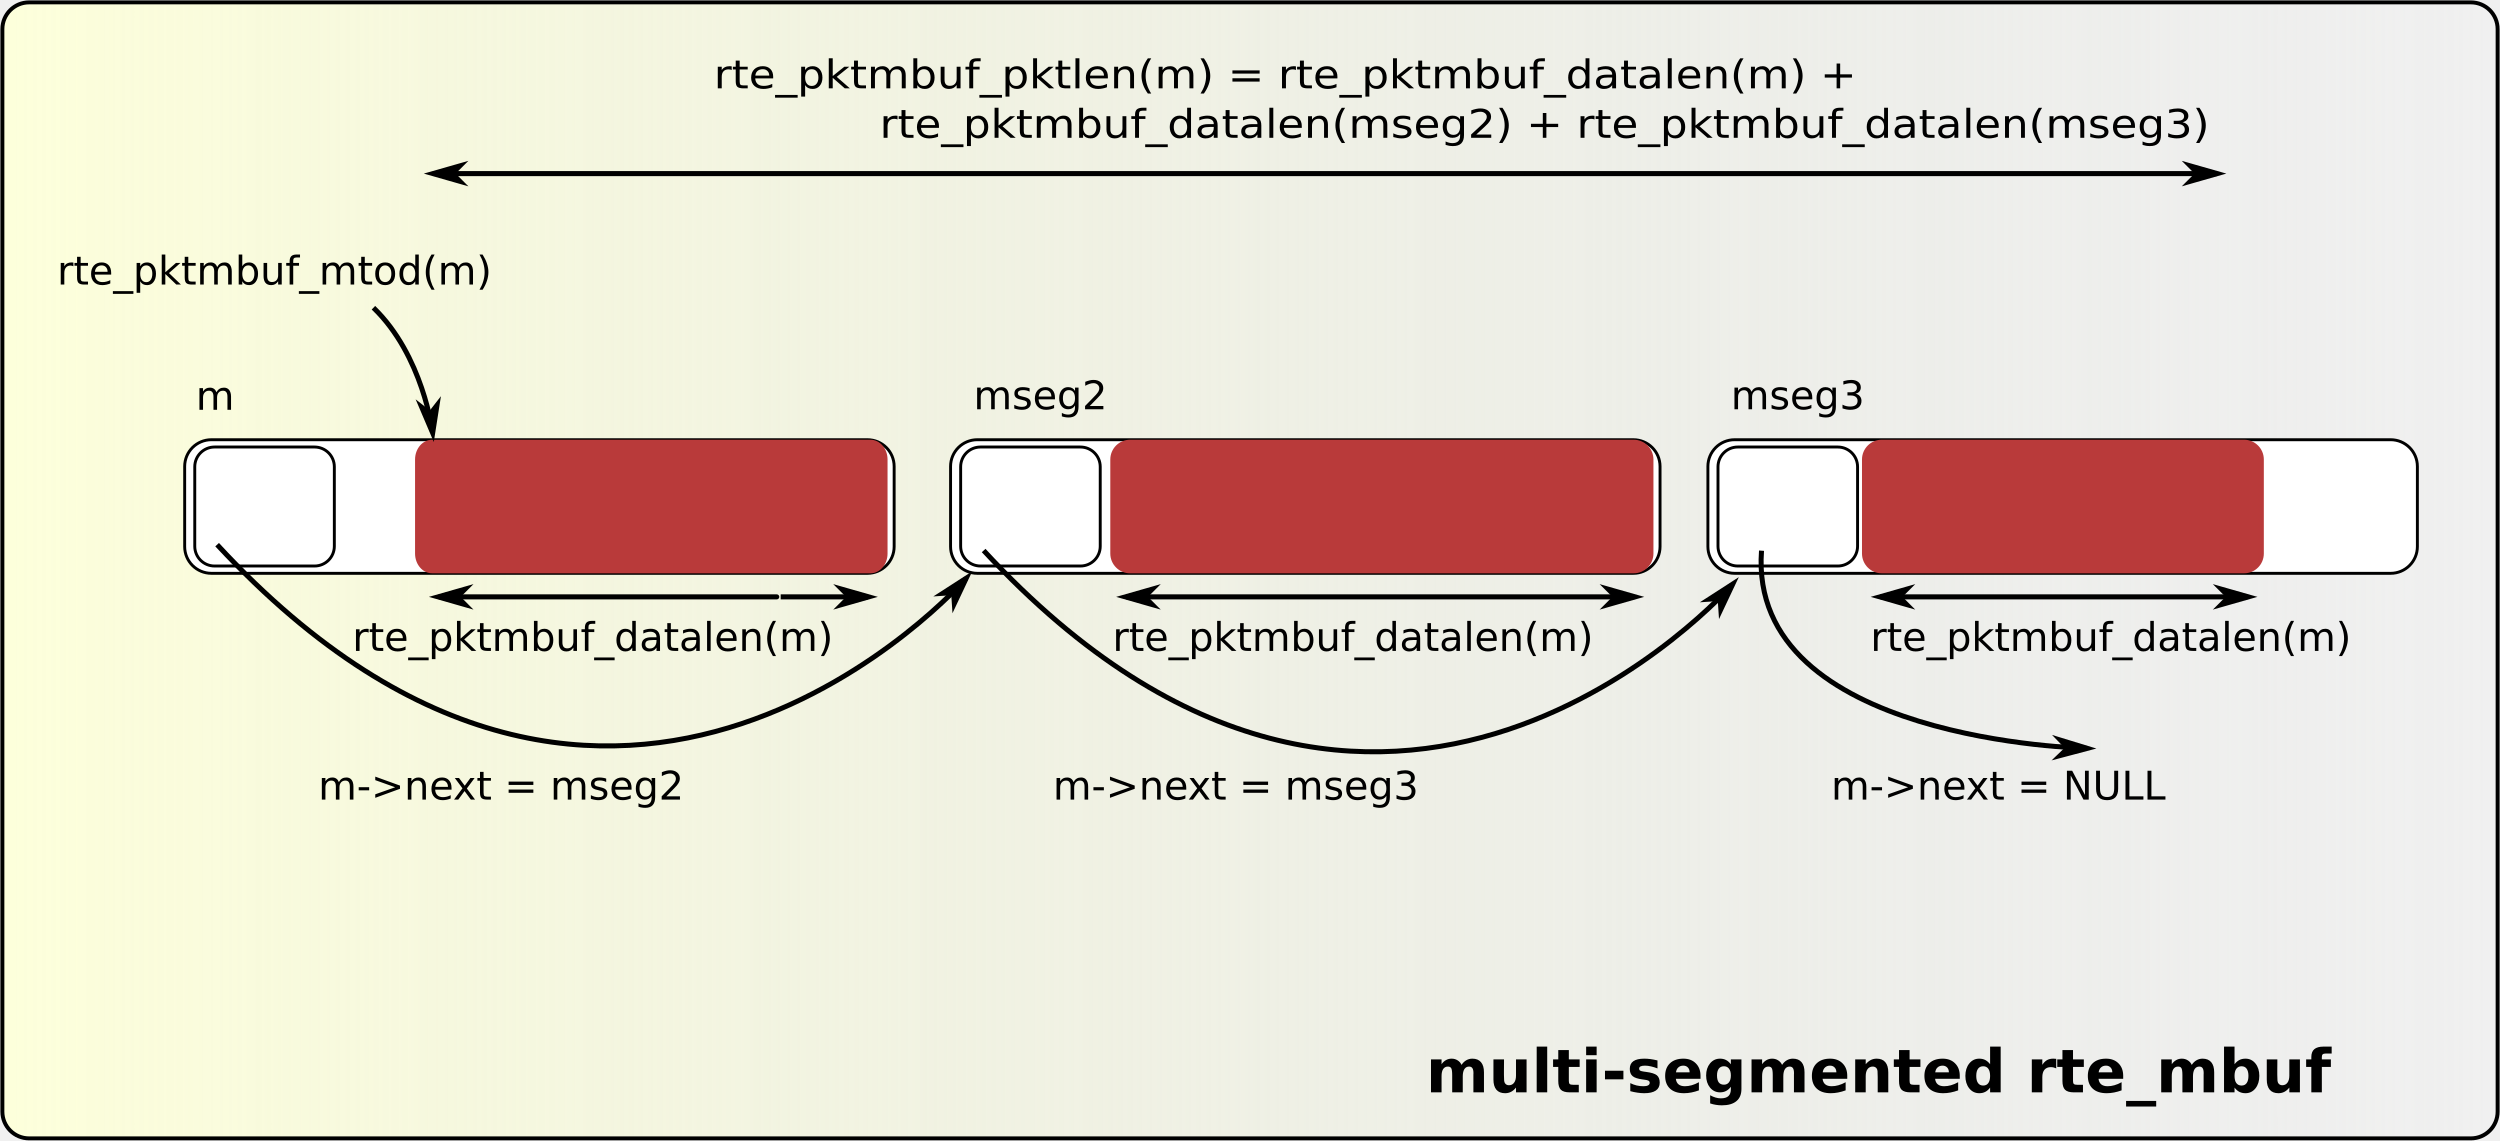
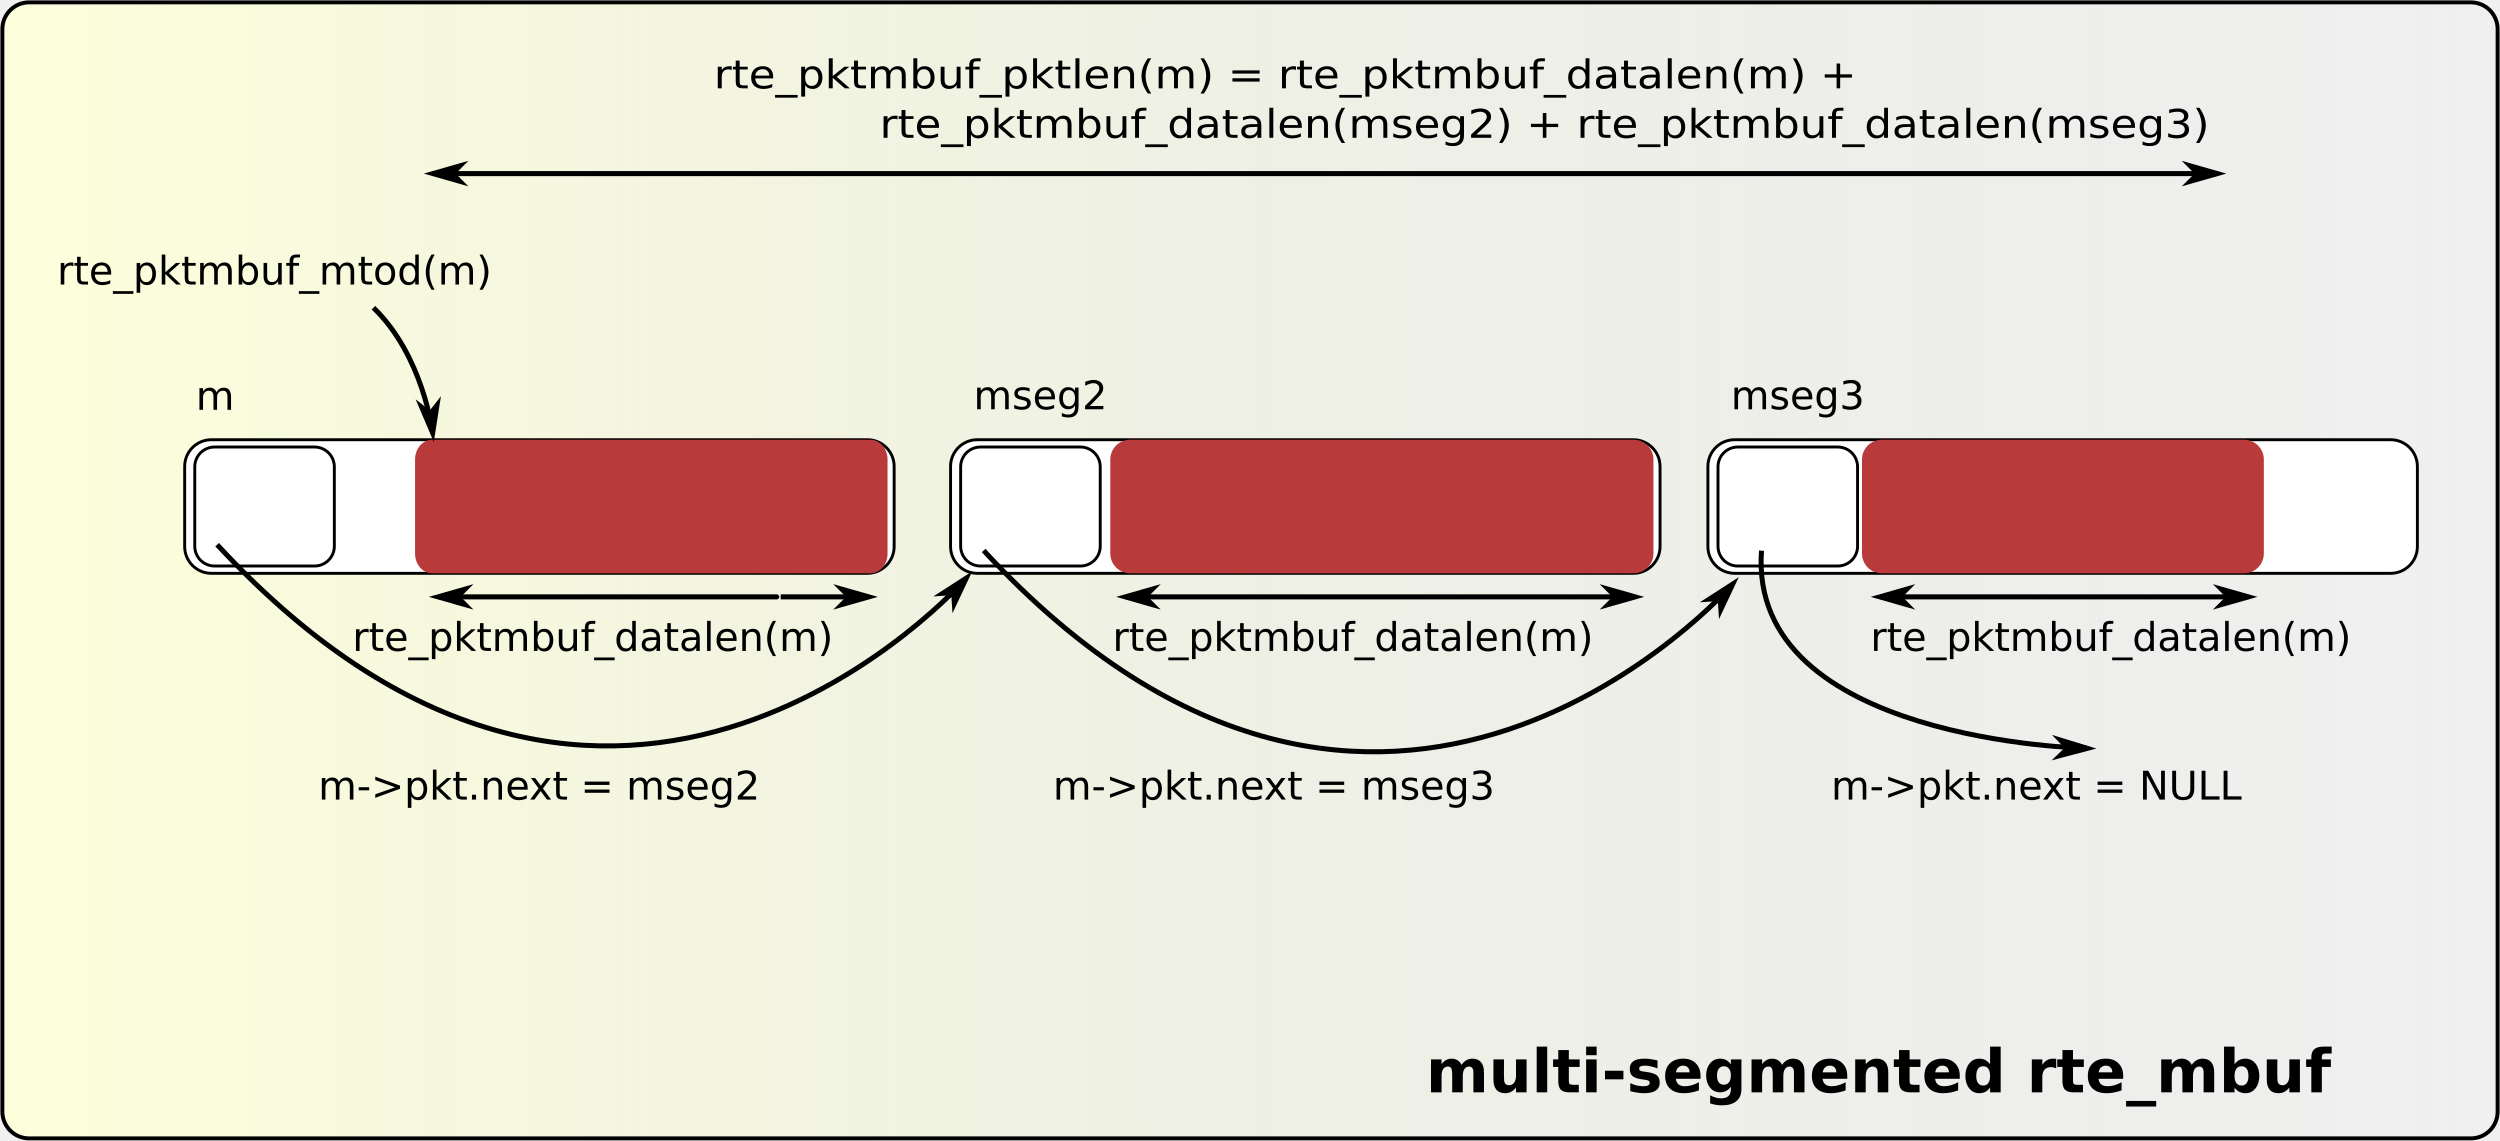
<svg xmlns="http://www.w3.org/2000/svg" xmlns:xlink="http://www.w3.org/1999/xlink" width="631.914" height="288.343" id="svg3868" version="1.1">
  <defs id="defs3870">
    <marker orient="auto" refY="0" refX="0" id="Arrow1Lend" style="overflow:visible">
      <path id="path3211" d="M 0,0 5,-5 -12.5,0 5,5 0,0 z" style="fill-rule:evenodd;stroke:#000000;stroke-width:1pt;marker-start:none" transform="matrix(-0.8,0,0,-0.8,-10,0)" />
    </marker>
    <marker orient="auto" refY="0" refX="0" id="marker3892" style="overflow:visible">
      <path id="path3894" d="M 0,0 5,-5 -12.5,0 5,5 0,0 z" style="fill-rule:evenodd;stroke:#000000;stroke-width:1pt;marker-start:none" transform="matrix(-0.8,0,0,-0.8,-10,0)" />
    </marker>
    <marker orient="auto" refY="0" refX="0" id="marker3896" style="overflow:visible">
      <path id="path3898" d="M 0,0 5,-5 -12.5,0 5,5 0,0 z" style="fill-rule:evenodd;stroke:#000000;stroke-width:1pt;marker-start:none" transform="matrix(-0.8,0,0,-0.8,-10,0)" />
    </marker>
    <marker orient="auto" refY="0" refX="0" id="Arrow1Lstart" style="overflow:visible">
      <path id="path3208" d="M 0,0 5,-5 -12.5,0 5,5 0,0 z" style="fill-rule:evenodd;stroke:#000000;stroke-width:1pt;marker-start:none" transform="matrix(0.8,0,0,0.8,10,0)" />
    </marker>
    <marker orient="auto" refY="0" refX="0" id="marker3902" style="overflow:visible">
      <path id="path3904" d="M 0,0 5,-5 -12.5,0 5,5 0,0 z" style="fill-rule:evenodd;stroke:#000000;stroke-width:1pt;marker-start:none" transform="matrix(-0.8,0,0,-0.8,-10,0)" />
    </marker>
    <marker orient="auto" refY="0" refX="0" id="marker3906" style="overflow:visible">
      <path id="path3908" d="M 0,0 5,-5 -12.5,0 5,5 0,0 z" style="fill-rule:evenodd;stroke:#000000;stroke-width:1pt;marker-start:none" transform="matrix(0.8,0,0,0.8,10,0)" />
    </marker>
    <marker orient="auto" refY="0" refX="0" id="marker3910" style="overflow:visible">
      <path id="path3912" d="M 0,0 5,-5 -12.5,0 5,5 0,0 z" style="fill-rule:evenodd;stroke:#000000;stroke-width:1pt;marker-start:none" transform="matrix(-0.8,0,0,-0.8,-10,0)" />
    </marker>
    <marker orient="auto" refY="0" refX="0" id="Arrow1Lend-6" style="overflow:visible">
      <path id="path3211-5" d="M 0,0 5,-5 -12.5,0 5,5 0,0 z" style="fill-rule:evenodd;stroke:#000000;stroke-width:1pt;marker-start:none" transform="matrix(-0.8,0,0,-0.8,-10,0)" />
    </marker>
    <marker orient="auto" refY="0" refX="0" id="Arrow1Lstart-6" style="overflow:visible">
      <path id="path3208-9" d="M 0,0 5,-5 -12.5,0 5,5 0,0 z" style="fill-rule:evenodd;stroke:#000000;stroke-width:1pt;marker-start:none" transform="matrix(0.8,0,0,0.8,10,0)" />
    </marker>
    <marker orient="auto" refY="0" refX="0" id="marker4312" style="overflow:visible">
      <path id="path4314" d="M 0,0 5,-5 -12.5,0 5,5 0,0 z" style="fill-rule:evenodd;stroke:#000000;stroke-width:1pt;marker-start:none" transform="matrix(-0.8,0,0,-0.8,-10,0)" />
    </marker>
    <marker orient="auto" refY="0" refX="0" id="marker4316" style="overflow:visible">
      <path id="path4318" d="M 0,0 5,-5 -12.5,0 5,5 0,0 z" style="fill-rule:evenodd;stroke:#000000;stroke-width:1pt;marker-start:none" transform="matrix(0.8,0,0,0.8,10,0)" />
    </marker>
    <marker orient="auto" refY="0" refX="0" id="marker4320" style="overflow:visible">
      <path id="path4322" d="M 0,0 5,-5 -12.5,0 5,5 0,0 z" style="fill-rule:evenodd;stroke:#000000;stroke-width:1pt;marker-start:none" transform="matrix(-0.8,0,0,-0.8,-10,0)" />
    </marker>
    <marker orient="auto" refY="0" refX="0" id="Arrow1Lend-8" style="overflow:visible">
      <path id="path3211-8" d="M 0,0 5,-5 -12.5,0 5,5 0,0 z" style="fill-rule:evenodd;stroke:#000000;stroke-width:1pt;marker-start:none" transform="matrix(-0.8,0,0,-0.8,-10,0)" />
    </marker>
    <marker orient="auto" refY="0" refX="0" id="Arrow1Lstart-4" style="overflow:visible">
      <path id="path3208-3" d="M 0,0 5,-5 -12.5,0 5,5 0,0 z" style="fill-rule:evenodd;stroke:#000000;stroke-width:1pt;marker-start:none" transform="matrix(0.8,0,0,0.8,10,0)" />
    </marker>
    <marker orient="auto" refY="0" refX="0" id="marker4312-1" style="overflow:visible">
      <path id="path4314-4" d="M 0,0 5,-5 -12.5,0 5,5 0,0 z" style="fill-rule:evenodd;stroke:#000000;stroke-width:1pt;marker-start:none" transform="matrix(-0.8,0,0,-0.8,-10,0)" />
    </marker>
    <marker orient="auto" refY="0" refX="0" id="marker4316-9" style="overflow:visible">
      <path id="path4318-2" d="M 0,0 5,-5 -12.5,0 5,5 0,0 z" style="fill-rule:evenodd;stroke:#000000;stroke-width:1pt;marker-start:none" transform="matrix(0.8,0,0,0.8,10,0)" />
    </marker>
    <marker orient="auto" refY="0" refX="0" id="marker4320-0" style="overflow:visible">
      <path id="path4322-6" d="M 0,0 5,-5 -12.5,0 5,5 0,0 z" style="fill-rule:evenodd;stroke:#000000;stroke-width:1pt;marker-start:none" transform="matrix(-0.8,0,0,-0.8,-10,0)" />
    </marker>
    <marker orient="auto" refY="0" refX="0" id="Arrow1Lend-2" style="overflow:visible">
      <path id="path3211-2" d="M 0,0 5,-5 -12.5,0 5,5 0,0 z" style="fill-rule:evenodd;stroke:#000000;stroke-width:1pt;marker-start:none" transform="matrix(-0.8,0,0,-0.8,-10,0)" />
    </marker>
    <marker orient="auto" refY="0" refX="0" id="Arrow1Lend-61" style="overflow:visible">
      <path id="path3211-59" d="M 0,0 5,-5 -12.5,0 5,5 0,0 z" style="fill-rule:evenodd;stroke:#000000;stroke-width:1pt;marker-start:none" transform="matrix(-0.8,0,0,-0.8,-10,0)" />
    </marker>
    <marker orient="auto" refY="0" refX="0" id="Arrow1Lstart-9" style="overflow:visible">
      <path id="path3208-31" d="M 0,0 5,-5 -12.5,0 5,5 0,0 z" style="fill-rule:evenodd;stroke:#000000;stroke-width:1pt;marker-start:none" transform="matrix(0.8,0,0,0.8,10,0)" />
    </marker>
    <marker orient="auto" refY="0" refX="0" id="Arrow1Lend-9" style="overflow:visible">
      <path id="path3211-4" d="M 0,0 5,-5 -12.5,0 5,5 0,0 z" style="fill-rule:evenodd;stroke:#000000;stroke-width:1pt;marker-start:none" transform="matrix(-0.8,0,0,-0.8,-10,0)" />
    </marker>
    <marker orient="auto" refY="0" refX="0" id="Arrow1Mstart" style="overflow:visible">
      <path id="path4530" d="M 0,0 5,-5 -12.5,0 5,5 0,0 z" style="fill-rule:evenodd;stroke:#000000;stroke-width:1pt;marker-start:none" transform="matrix(0.4,0,0,0.4,4,0)" />
    </marker>
    <marker orient="auto" refY="0" refX="0" id="Arrow1Mend" style="overflow:visible">
      <path id="path4533" d="M 0,0 5,-5 -12.5,0 5,5 0,0 z" style="fill-rule:evenodd;stroke:#000000;stroke-width:1pt;marker-start:none" transform="matrix(-0.4,0,0,-0.4,-4,0)" />
    </marker>
    <marker orient="auto" refY="0" refX="0" id="marker5624" style="overflow:visible">
      <path id="path5626" d="M 0,0 5,-5 -12.5,0 5,5 0,0 z" style="fill-rule:evenodd;stroke:#000000;stroke-width:1pt;marker-start:none" transform="matrix(0.4,0,0,0.4,4,0)" />
    </marker>
    <marker orient="auto" refY="0" refX="0" id="marker5628" style="overflow:visible">
      <path id="path5630" d="M 0,0 5,-5 -12.5,0 5,5 0,0 z" style="fill-rule:evenodd;stroke:#000000;stroke-width:1pt;marker-start:none" transform="matrix(-0.4,0,0,-0.4,-4,0)" />
    </marker>
    <marker orient="auto" refY="0" refX="0" id="marker5632" style="overflow:visible">
      <path id="path5634" d="M 0,0 5,-5 -12.5,0 5,5 0,0 z" style="fill-rule:evenodd;stroke:#000000;stroke-width:1pt;marker-start:none" transform="matrix(-0.4,0,0,-0.4,-4,0)" />
    </marker>
    <marker orient="auto" refY="0" refX="0" id="marker5636" style="overflow:visible">
      <path id="path5638" d="M 0,0 5,-5 -12.5,0 5,5 0,0 z" style="fill-rule:evenodd;stroke:#000000;stroke-width:1pt;marker-start:none" transform="matrix(-0.4,0,0,-0.4,-4,0)" />
    </marker>
    <marker orient="auto" refY="0" refX="0" id="marker5640" style="overflow:visible">
      <path id="path5642" d="M 0,0 5,-5 -12.5,0 5,5 0,0 z" style="fill-rule:evenodd;stroke:#000000;stroke-width:1pt;marker-start:none" transform="matrix(-0.4,0,0,-0.4,-4,0)" />
    </marker>
    <marker orient="auto" refY="0" refX="0" id="marker5644" style="overflow:visible">
      <path id="path5646" d="M 0,0 5,-5 -12.5,0 5,5 0,0 z" style="fill-rule:evenodd;stroke:#000000;stroke-width:1pt;marker-start:none" transform="matrix(0.4,0,0,0.4,4,0)" />
    </marker>
    <marker orient="auto" refY="0" refX="0" id="marker5648" style="overflow:visible">
      <path id="path5650" d="M 0,0 5,-5 -12.5,0 5,5 0,0 z" style="fill-rule:evenodd;stroke:#000000;stroke-width:1pt;marker-start:none" transform="matrix(-0.4,0,0,-0.4,-4,0)" />
    </marker>
    <linearGradient xlink:href="#linearGradient4513" id="linearGradient4519" x1="47.143" y1="244.505" x2="677.857" y2="244.505" gradientUnits="userSpaceOnUse" />
    <linearGradient id="linearGradient4513">
      <stop style="stop-color:#fdffdb;stop-opacity:1;" offset="0" id="stop4515" />
      <stop style="stop-color:#dfe2d8;stop-opacity:0;" offset="1" id="stop4517" />
    </linearGradient>
    <linearGradient gradientTransform="translate(17.80684,326.0078)" y2="244.505" x2="677.857" y1="244.505" x1="47.143" gradientUnits="userSpaceOnUse" id="linearGradient5687" xlink:href="#linearGradient4513" />
    <marker orient="auto" refY="0" refX="0" id="Arrow1Mend-4" style="overflow:visible">
      <path id="path4533-5" d="M 0,0 5,-5 -12.5,0 5,5 0,0 z" style="fill-rule:evenodd;stroke:#000000;stroke-width:1pt;marker-start:none" transform="matrix(-0.4,0,0,-0.4,-4,0)" />
    </marker>
    <marker orient="auto" refY="0" refX="0" id="Arrow1Mend-5" style="overflow:visible">
      <path id="path4533-4" d="M 0,0 5,-5 -12.5,0 5,5 0,0 z" style="fill-rule:evenodd;stroke:#000000;stroke-width:1pt;marker-start:none" transform="matrix(-0.4,0,0,-0.4,-4,0)" />
    </marker>
    <marker orient="auto" refY="0" refX="0" id="Arrow1Mend-44" style="overflow:visible">
      <path id="path4533-3" d="M 0,0 5,-5 -12.5,0 5,5 0,0 z" style="fill-rule:evenodd;stroke:#000000;stroke-width:1pt;marker-start:none" transform="matrix(-0.4,0,0,-0.4,-4,0)" />
    </marker>
    <marker orient="auto" refY="0" refX="0" id="Arrow1Mend-7" style="overflow:visible">
      <path id="path4533-8" d="M 0,0 5,-5 -12.5,0 5,5 0,0 z" style="fill-rule:evenodd;stroke:#000000;stroke-width:1pt;marker-start:none" transform="matrix(-0.4,0,0,-0.4,-4,0)" />
    </marker>
    <marker orient="auto" refY="0" refX="0" id="Arrow1Mend-9" style="overflow:visible">
      <path id="path4533-2" d="M 0,0 5,-5 -12.5,0 5,5 0,0 z" style="fill-rule:evenodd;stroke:#000000;stroke-width:1pt;marker-start:none" transform="matrix(-0.4,0,0,-0.4,-4,0)" />
    </marker>
    <marker orient="auto" refY="0" refX="0" id="Arrow1Mstart-9" style="overflow:visible">
      <path id="path4530-5" d="M 0,0 5,-5 -12.5,0 5,5 0,0 z" style="fill-rule:evenodd;stroke:#000000;stroke-width:1pt;marker-start:none" transform="matrix(0.4,0,0,0.4,4,0)" />
    </marker>
    <marker orient="auto" refY="0" refX="0" id="Arrow1Mend-0" style="overflow:visible">
      <path id="path4533-48" d="M 0,0 5,-5 -12.5,0 5,5 0,0 z" style="fill-rule:evenodd;stroke:#000000;stroke-width:1pt;marker-start:none" transform="matrix(-0.4,0,0,-0.4,-4,0)" />
    </marker>
    <marker orient="auto" refY="0" refX="0" id="Arrow1Mstart-1" style="overflow:visible">
      <path id="path4530-7" d="M 0,0 5,-5 -12.5,0 5,5 0,0 z" style="fill-rule:evenodd;stroke:#000000;stroke-width:1pt;marker-start:none" transform="matrix(0.4,0,0,0.4,4,0)" />
    </marker>
    <marker orient="auto" refY="0" refX="0" id="Arrow1Mend-2" style="overflow:visible">
      <path id="path4533-7" d="M 0,0 5,-5 -12.5,0 5,5 0,0 z" style="fill-rule:evenodd;stroke:#000000;stroke-width:1pt;marker-start:none" transform="matrix(-0.4,0,0,-0.4,-4,0)" />
    </marker>
    <marker orient="auto" refY="0" refX="0" id="Arrow1Mstart-6" style="overflow:visible">
      <path id="path4530-1" d="M 0,0 5,-5 -12.5,0 5,5 0,0 z" style="fill-rule:evenodd;stroke:#000000;stroke-width:1pt;marker-start:none" transform="matrix(0.4,0,0,0.4,4,0)" />
    </marker>
    <marker orient="auto" refY="0" refX="0" id="Arrow1Mend-59" style="overflow:visible">
      <path id="path4533-49" d="M 0,0 5,-5 -12.5,0 5,5 0,0 z" style="fill-rule:evenodd;stroke:#000000;stroke-width:1pt;marker-start:none" transform="matrix(-0.4,0,0,-0.4,-4,0)" />
    </marker>
    <marker orient="auto" refY="0" refX="0" id="Arrow1Mstart-7" style="overflow:visible">
      <path id="path4530-11" d="M 0,0 5,-5 -12.5,0 5,5 0,0 z" style="fill-rule:evenodd;stroke:#000000;stroke-width:1pt;marker-start:none" transform="matrix(0.4,0,0,0.4,4,0)" />
    </marker>
    <marker orient="auto" refY="0" refX="0" id="Arrow1Mend-597" style="overflow:visible">
      <path id="path4533-76" d="M 0,0 5,-5 -12.5,0 5,5 0,0 z" style="fill-rule:evenodd;stroke:#000000;stroke-width:1pt;marker-start:none" transform="matrix(-0.4,0,0,-0.4,-4,0)" />
    </marker>
  </defs>
  <g id="layer1" transform="translate(-64.3497,-426.3414)">
    <rect style="fill:url(#linearGradient5687);fill-opacity:1;stroke:#000000;stroke-opacity:1" id="rect3697" width="630.714" height="287.143" x="64.95" y="426.941" rx="6.757" ry="6.757" />
    <rect style="fill:#ffffff;fill-opacity:1;fill-rule:evenodd;stroke:#000000;stroke-width:0.739;stroke-miterlimit:4;stroke-opacity:1;stroke-dasharray:none;stroke-dashoffset:0" id="rect2896" width="179.332" height="33.77" x="111.028" y="537.487" ry="6.757" rx="6.757" />
    <rect style="fill:#b93a3a;fill-opacity:1;fill-rule:evenodd;stroke:none" id="rect2898" width="119.43" height="33.771" x="169.261" y="537.487" rx="4.327" ry="5" />
    <rect style="fill:#ffffff;fill-opacity:1;fill-rule:evenodd;stroke:#000000;stroke-width:0.739;stroke-miterlimit:4;stroke-opacity:1;stroke-dasharray:none;stroke-dashoffset:0" id="rect2910" width="35.28" height="30.077" x="113.578" y="539.334" ry="5" rx="5" />
    <path style="fill:none;stroke:#000000;stroke-width:0;stroke-linecap:butt;stroke-linejoin:miter;stroke-miterlimit:4;stroke-opacity:1;stroke-dasharray:none;marker-end:url(#marker5648)" d="m 125.125,563.527 c 2.065,75.985 108.799,120.507 185.101,9.994" id="path2974" />
    <rect style="fill:#ffffff;fill-opacity:1;fill-rule:evenodd;stroke:#000000;stroke-width:0.739;stroke-miterlimit:4;stroke-opacity:1;stroke-dasharray:none;stroke-dashoffset:0" id="rect2896-3" width="179.332" height="33.77" x="304.62" y="537.487" ry="6.757" rx="6.757" />
    <rect style="fill:#b93a3a;fill-opacity:1;fill-rule:evenodd;stroke:none" id="rect2898-7" width="137.287" height="33.771" x="344.996" y="537.487" rx="5" ry="5" />
    <rect style="fill:#ffffff;fill-opacity:1;fill-rule:evenodd;stroke:#000000;stroke-width:0.739;stroke-miterlimit:4;stroke-opacity:1;stroke-dasharray:none;stroke-dashoffset:0" id="rect2910-7" width="35.28" height="30.077" x="307.17" y="539.334" ry="5" rx="5" />
    <rect style="fill:#ffffff;fill-opacity:1;fill-rule:evenodd;stroke:#000000;stroke-width:0.739;stroke-miterlimit:4;stroke-opacity:1;stroke-dasharray:none;stroke-dashoffset:0" id="rect2896-8" width="179.332" height="33.77" x="496.048" y="537.487" ry="6.757" rx="6.757" />
    <rect style="fill:#b93a3a;fill-opacity:1;fill-rule:evenodd;stroke:none" id="rect2898-9" width="101.573" height="33.771" x="534.996" y="537.487" rx="5" ry="5" />
    <rect style="fill:#ffffff;fill-opacity:1;fill-rule:evenodd;stroke:#000000;stroke-width:0.739;stroke-miterlimit:4;stroke-opacity:1;stroke-dasharray:none;stroke-dashoffset:0" id="rect2910-5" width="35.28" height="30.077" x="498.599" y="539.334" ry="5" rx="5" />
    <path style="fill:none;stroke:#000000;stroke-width:0;stroke-linecap:butt;stroke-linejoin:miter;stroke-miterlimit:4;stroke-opacity:1;stroke-dasharray:none;marker-end:url(#marker5648)" d="m 323.194,564.199 c 2.065,75.985 173.085,89.078 185.101,9.994" id="path2974-6" />
    <path style="fill:none;stroke:#000000;stroke-width:0;stroke-linecap:butt;stroke-linejoin:miter;stroke-miterlimit:4;stroke-opacity:1;stroke-dasharray:none;marker-end:url(#marker5648)" d="m 519.12,562.954 c 4.4,33.267 10.705,43.944 27.244,62.137" id="path2976-1-4" />
    <text xml:space="preserve" style="font-size:15.225px;font-style:normal;font-weight:normal;fill:#000000;fill-opacity:1;stroke:none;font-family:Bitstream Vera Sans" x="424.789" y="702.449" id="text2912">
      <tspan x="424.789" y="702.449" id="tspan2916" style="font-weight:bold">multi-segmented rte_mbuf</tspan>
    </text>
    <path style="fill:none;stroke:#000000;stroke-width:1.269;stroke-linecap:butt;stroke-linejoin:miter;stroke-miterlimit:4;stroke-opacity:1;stroke-dasharray:none;marker-end:url(#Arrow1Mend)" d="m 119.23,564.015 c 101.109,109.219 189.233,8.607 189.233,8.607" id="path2976-3-7" />
    <path style="fill:none;stroke:#000000;stroke-width:1.269;stroke-linecap:butt;stroke-linejoin:miter;stroke-miterlimit:4;stroke-opacity:1;stroke-dasharray:none;marker-end:url(#Arrow1Mend)" d="m 312.981,565.495 c 101.109,109.219 189.233,8.607 189.233,8.607" id="path2976-3-7-0" />
    <path style="fill:none;stroke:#000000;stroke-width:1.269;stroke-linecap:butt;stroke-linejoin:miter;stroke-miterlimit:4;stroke-opacity:1;stroke-dasharray:none;marker-end:url(#Arrow1Mend)" d="m 509.6,565.534 c -3.547,48.31 82.145,49.962 82.145,49.962" id="path2974-9-6" />
    <text xml:space="preserve" style="font-size:10px;font-style:normal;font-weight:normal;fill:#000000;fill-opacity:1;stroke:none;font-family:Bitstream Vera Sans" x="527.195" y="628.459" id="text5254-8">
-       <tspan id="tspan5256-8" x="527.195" y="628.459">m-&gt;next = NULL</tspan>
+       <tspan id="tspan5256-8" x="527.195" y="628.459">m-&gt;pkt.next = NULL</tspan>
    </text>
    <text xml:space="preserve" style="font-size:10px;font-style:normal;font-weight:normal;fill:#000000;fill-opacity:1;stroke:none;font-family:Bitstream Vera Sans" x="330.504" y="628.459" id="text5254-8-4">
-       <tspan id="tspan5256-8-3" x="330.504" y="628.459">m-&gt;next = mseg3</tspan>
+       <tspan id="tspan5256-8-3" x="330.504" y="628.459">m-&gt;pkt.next = mseg3</tspan>
    </text>
    <text xml:space="preserve" style="font-size:10px;font-style:normal;font-weight:normal;fill:#000000;fill-opacity:1;stroke:none;font-family:Bitstream Vera Sans" x="144.794" y="628.459" id="text5254-8-4-1">
-       <tspan id="tspan5256-8-3-4" x="144.794" y="628.459">m-&gt;next = mseg2</tspan>
+       <tspan id="tspan5256-8-3-4" x="144.794" y="628.459">m-&gt;pkt.next = mseg2</tspan>
    </text>
    <text xml:space="preserve" style="font-size:10px;font-style:normal;font-weight:normal;fill:#000000;fill-opacity:1;stroke:none;font-family:Bitstream Vera Sans" x="113.857" y="529.92" id="text6906">
      <tspan id="tspan6908" x="113.857" y="529.92">m</tspan>
    </text>
    <text xml:space="preserve" style="font-size:10px;font-style:normal;font-weight:normal;fill:#000000;fill-opacity:1;stroke:none;font-family:Bitstream Vera Sans" x="310.429" y="529.791" id="text6910">
      <tspan id="tspan6912" x="310.429" y="529.791">mseg2</tspan>
    </text>
    <text xml:space="preserve" style="font-size:10px;font-style:normal;font-weight:normal;fill:#000000;fill-opacity:1;stroke:none;font-family:Bitstream Vera Sans" x="501.857" y="529.791" id="text6914">
      <tspan id="tspan6916" x="501.857" y="529.791">mseg3</tspan>
    </text>
    <path style="fill:none;stroke:#000000;stroke-width:1.269;stroke-linecap:butt;stroke-linejoin:miter;stroke-miterlimit:4;stroke-opacity:1;stroke-dasharray:none;marker-end:url(#Arrow1Mend)" d="m 158.741,504.126 c 12.538,12.076 14.947,31.464 14.947,31.464" id="path2976-3-0" />
    <text xml:space="preserve" style="font-size:10px;font-style:normal;font-weight:normal;fill:#000000;fill-opacity:1;stroke:none;font-family:Bitstream Vera Sans" x="78.793" y="498.271" id="text5219-6">
      <tspan x="78.793" y="498.271" id="tspan5223-9">rte_pktmbuf_mtod(m)</tspan>
    </text>
    <text xml:space="preserve" style="font-size:10.482px;font-style:normal;font-weight:normal;fill:#000000;fill-opacity:1;stroke:none;font-family:Bitstream Vera Sans" x="233.534" y="470.284" id="text5258-2" transform="scale(1.04816,0.9540532)">
      <tspan x="233.534" y="470.284" id="tspan5262-64">rte_pktmbuf_pktlen(m) = rte_pktmbuf_datalen(m) +</tspan>
      <tspan x="233.534" y="483.386" id="tspan6985">            rte_pktmbuf_datalen(mseg2) + rte_pktmbuf_datalen(mseg3)</tspan>
    </text>
    <path style="fill:none;stroke:#000000;stroke-width:1.269;stroke-linecap:butt;stroke-linejoin:miter;stroke-miterlimit:4;stroke-opacity:1;stroke-dasharray:none;marker-start:url(#Arrow1Mstart);marker-end:url(#Arrow1Mend)" d="m 173.973,470.219 c 141.426,0 391.37,0 450.626,0" id="path2904-5-7" />
    <path style="fill:none;stroke:#000000;stroke-width:1.269;stroke-linecap:butt;stroke-linejoin:miter;stroke-miterlimit:4;stroke-opacity:1;stroke-dasharray:none;marker-start:url(#Arrow1Mstart);marker-end:url(#Arrow1Mend)" d="m 175.258,577.209 c 141.426,0 49.227,0 108.483,0" id="path2904-5-2" />
    <text xml:space="preserve" style="font-size:10px;font-style:normal;font-weight:normal;fill:#000000;fill-opacity:1;stroke:none;font-family:Bitstream Vera Sans" x="153.42" y="590.869" id="text5258-26">
      <tspan x="153.42" y="590.869" id="tspan5262-0">rte_pktmbuf_datalen(m)</tspan>
    </text>
    <path style="fill:none;stroke:#000000;stroke-width:1.269;stroke-linecap:butt;stroke-linejoin:miter;stroke-miterlimit:4;stroke-opacity:1;stroke-dasharray:none;marker-start:url(#Arrow1Mstart);marker-end:url(#Arrow1Mend)" d="m 348.973,577.209 c 141.426,0 69.227,0 128.483,0" id="path2904-5-2-0" />
    <text xml:space="preserve" style="font-size:10px;font-style:normal;font-weight:normal;fill:#000000;fill-opacity:1;stroke:none;font-family:Bitstream Vera Sans" x="345.563" y="590.869" id="text5258-26-9">
      <tspan x="345.563" y="590.869" id="tspan5262-0-1">rte_pktmbuf_datalen(m)</tspan>
    </text>
    <path style="fill:none;stroke:#000000;stroke-width:1.269;stroke-linecap:butt;stroke-linejoin:miter;stroke-miterlimit:4;stroke-opacity:1;stroke-dasharray:none;marker-start:url(#Arrow1Mstart);marker-end:url(#Arrow1Mend)" d="m 539.687,577.209 c 141.426,0 33.513,0 92.769,0" id="path2904-5-2-7" />
    <text xml:space="preserve" style="font-size:10px;font-style:normal;font-weight:normal;fill:#000000;fill-opacity:1;stroke:none;font-family:Bitstream Vera Sans" x="537.134" y="590.869" id="text5258-26-3">
      <tspan x="537.134" y="590.869" id="tspan5262-0-6">rte_pktmbuf_datalen(m)</tspan>
    </text>
  </g>
</svg>
